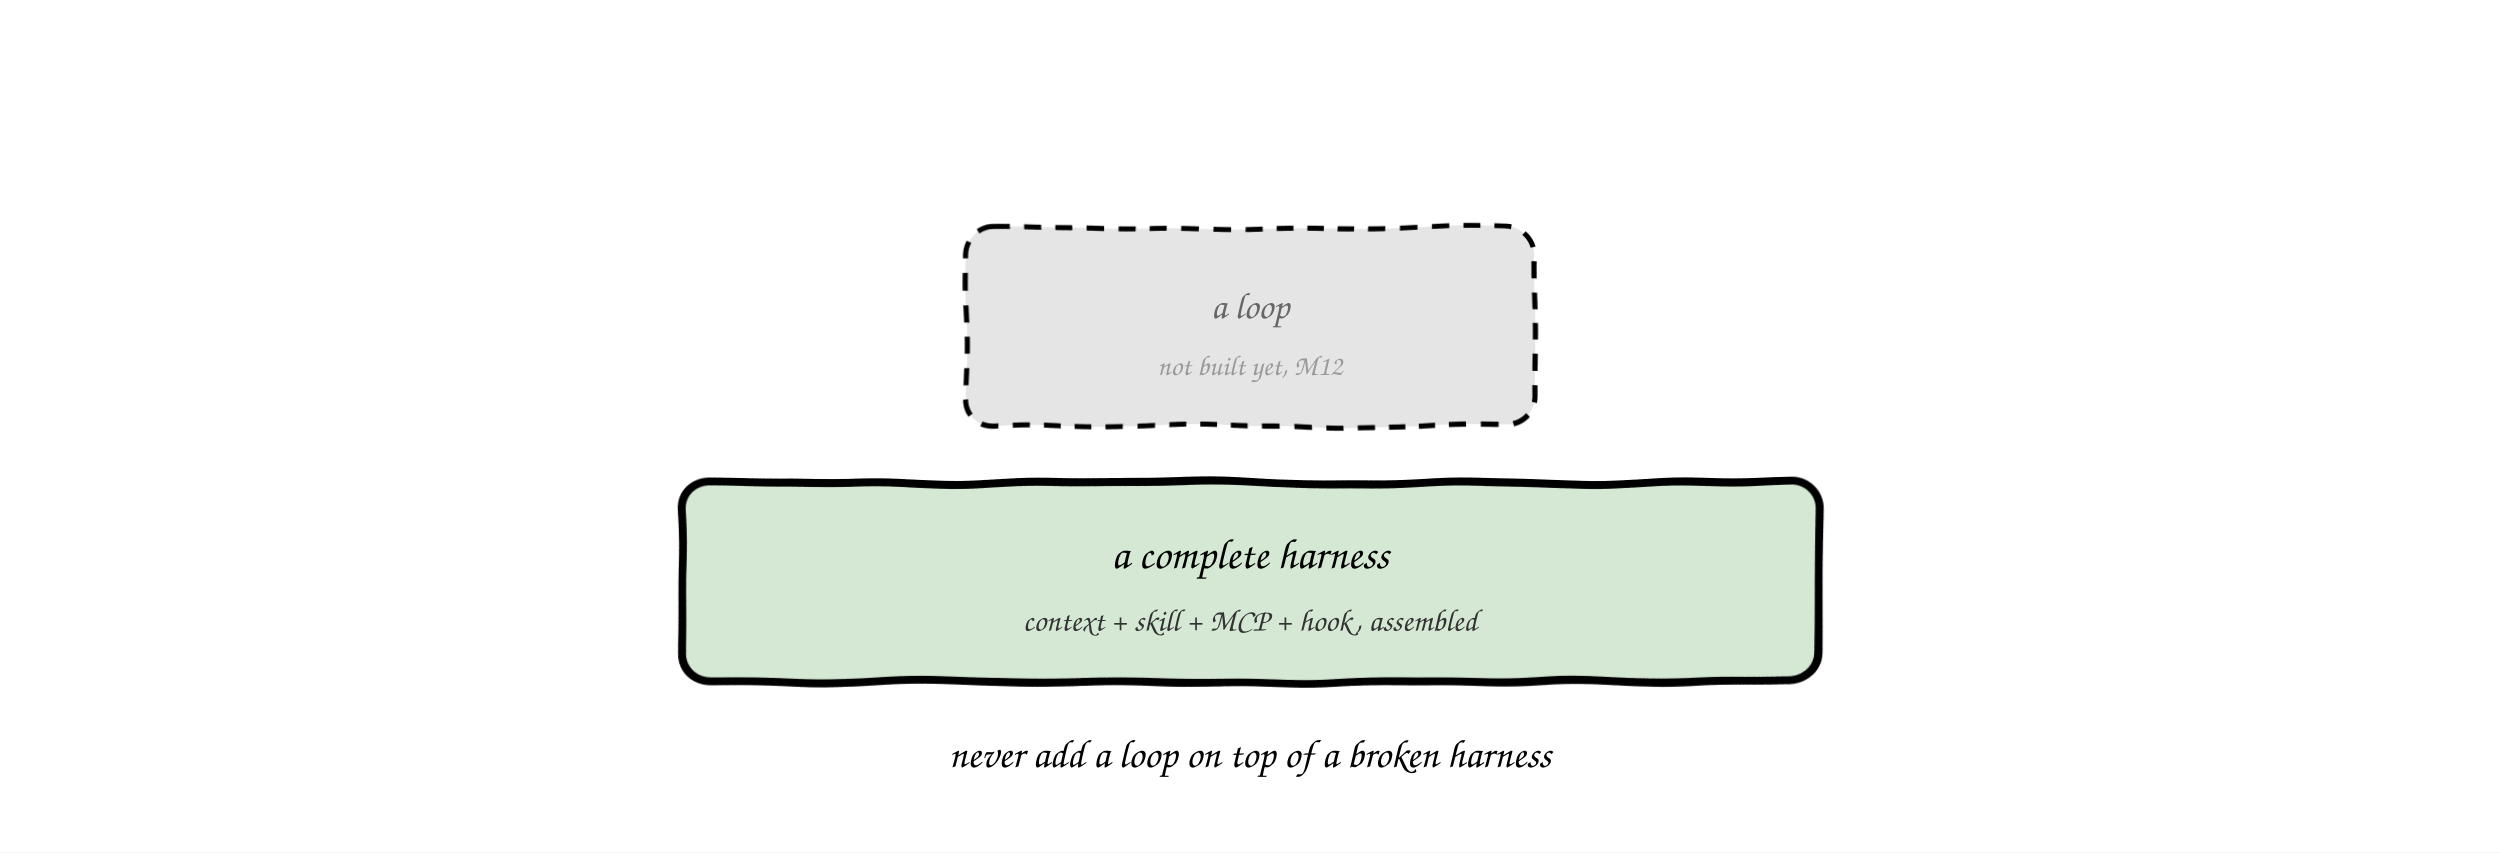
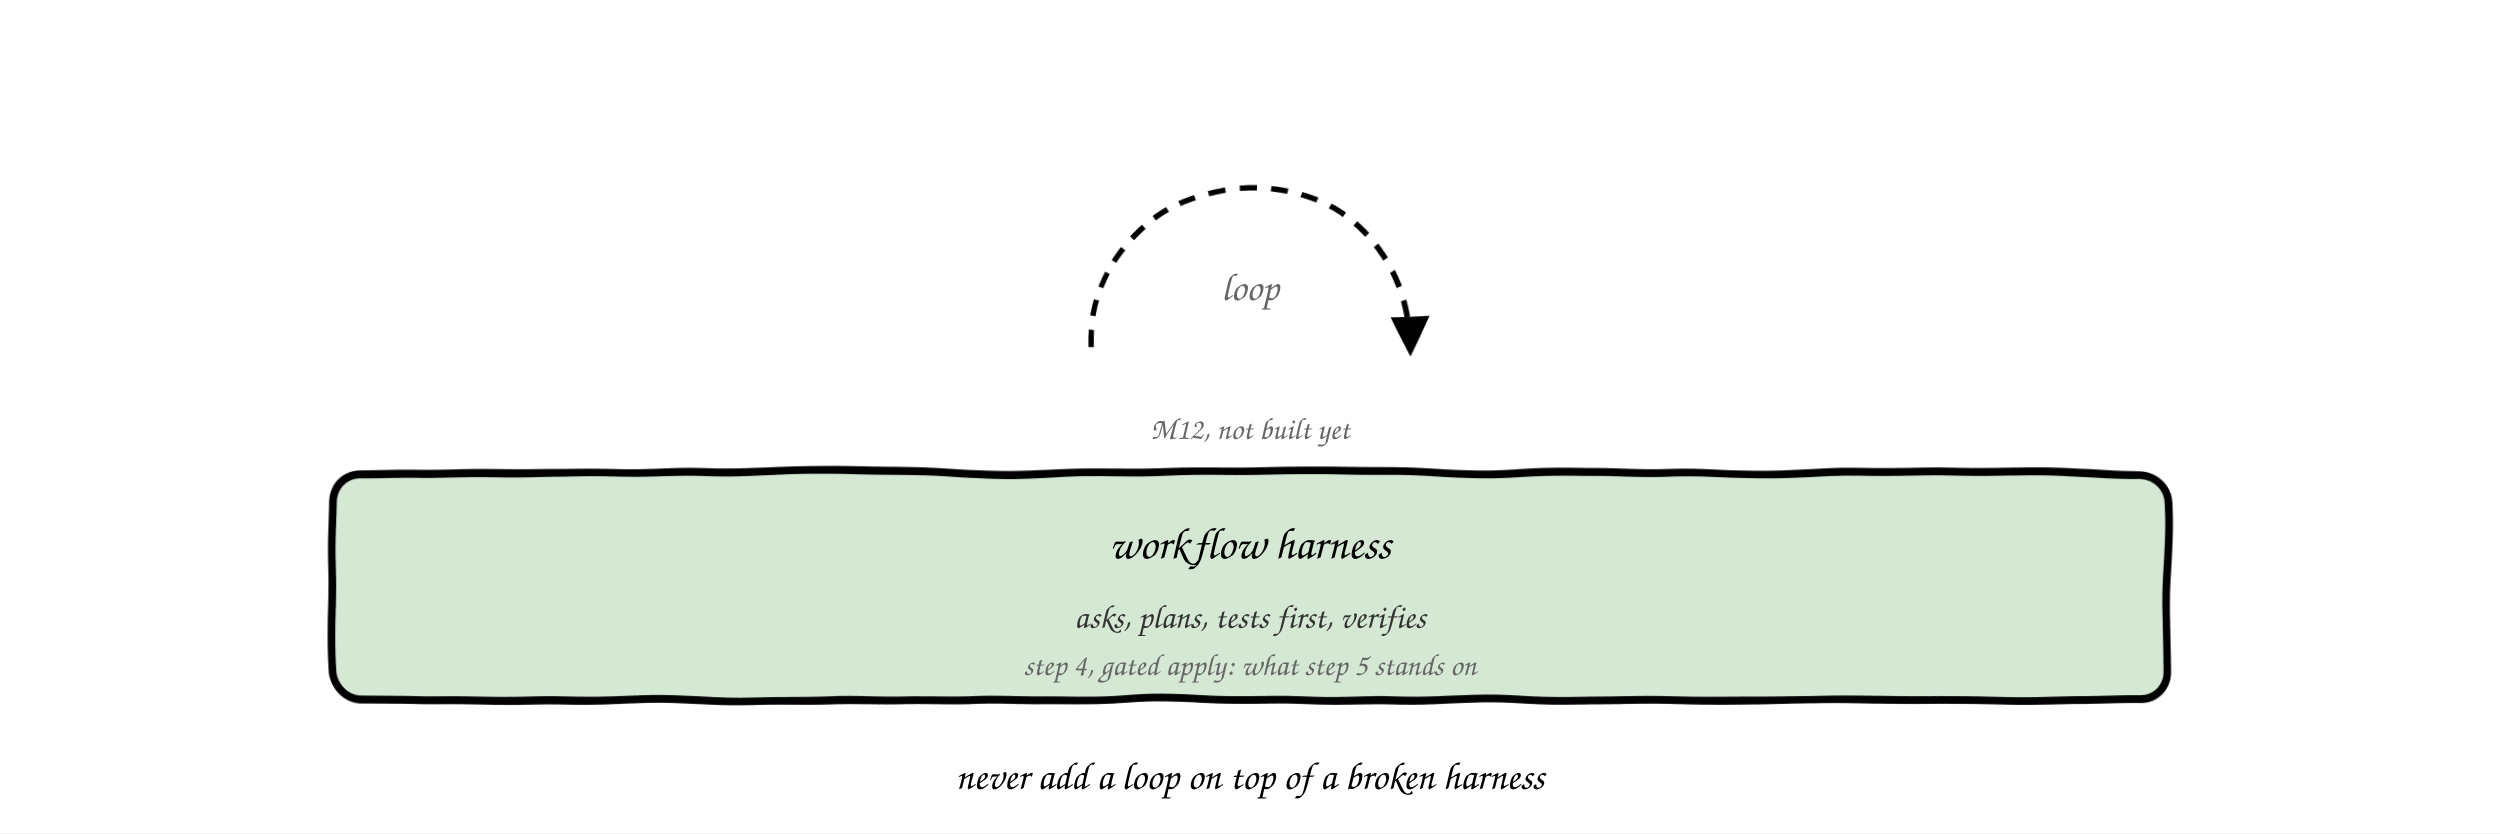
- <svg xmlns="http://www.w3.org/2000/svg" viewBox="0 0 880 300" role="img" aria-label="A complete harness drawn as a solid foundation, with a loop icon sitting on top of it but not yet built, labeled as M12's job.">
+ <svg xmlns="http://www.w3.org/2000/svg" viewBox="0 0 900 300" role="img" aria-label="A workflow harness drawn as a foundation, with a loop icon on top that is not built yet, labelled as Module 12's job.">
  <defs>
-     <filter id="sketch" filterUnits="userSpaceOnUse" x="0" y="0" width="880" height="300">
-       <feTurbulence type="fractalNoise" baseFrequency="0.02" numOctaves="2" seed="71" result="noise" />
+     <filter id="sketch" filterUnits="userSpaceOnUse" x="0" y="0" width="900" height="300">
+       <feTurbulence type="fractalNoise" baseFrequency="0.02" numOctaves="2" seed="38" result="noise" />
      <feDisplacementMap in="SourceGraphic" in2="noise" scale="3" xChannelSelector="R" yChannelSelector="G" />
    </filter>
+     <marker id="arrow" viewBox="0 0 10 10" refX="8" refY="5" markerWidth="7" markerHeight="7" orient="auto-start-reverse">
+       <path d="M0,0 L10,5 L0,10 z" fill="black" />
+     </marker>
  </defs>
-   <rect x="0" y="0" width="880" height="300" fill="white" />
+   <rect x="0" y="0" width="900" height="300" fill="white" />
  <g font-family="Segoe Print, Bradley Hand, Comic Sans MS, cursive">
-     <rect x="240" y="170" width="400" height="70" rx="10" fill="#d5e8d4" stroke="black" stroke-width="2.8" filter="url(#sketch)" />
-     <text x="440" y="200" text-anchor="middle" font-size="15" fill="black">a complete harness</text>
-     <text x="440" y="222" text-anchor="middle" font-size="11" fill="#333">context + skill + MCP + hook, assembled</text>
-     <rect x="340" y="80" width="200" height="70" rx="10" fill="#e5e5e5" stroke="black" stroke-width="1.8" stroke-dasharray="6 5" filter="url(#sketch)" />
-     <text x="440" y="112" text-anchor="middle" font-size="13" fill="#666">a loop</text>
-     <text x="440" y="132" text-anchor="middle" font-size="10" fill="#999">not built yet, M12</text>
+     <rect x="120" y="170" width="660" height="82" rx="10" fill="#d5e8d4" stroke="black" stroke-width="2.8" filter="url(#sketch)" />
+     <text x="450" y="201" text-anchor="middle" font-size="16" fill="black">workflow harness</text>
+     <text x="450" y="226" text-anchor="middle" font-size="12" fill="#333">asks, plans, tests first, verifies</text>
+     <text x="450" y="243" text-anchor="middle" font-size="11" fill="#666">step 4, gated apply: what step 5 stands on</text>
+     <path d="M392,125 A58,58 0 1 1 508,125" stroke="black" stroke-width="2" stroke-dasharray="6 5" marker-end="url(#arrow)" filter="url(#sketch)" fill="none" />
+     <text x="450" y="108" text-anchor="middle" font-size="14" fill="#666">loop</text>
+     <text x="450" y="158" text-anchor="middle" font-size="11" fill="#666">M12, not built yet</text>
+     <text x="450" y="284" text-anchor="middle" font-size="14" fill="black">never add a loop on top of a broken harness</text>
  </g>
-   <text x="440" y="270" text-anchor="middle" font-family="Segoe Print, Bradley Hand, Comic Sans MS, cursive" font-size="14" fill="black">never add a loop on top of a broken harness</text>
</svg>
